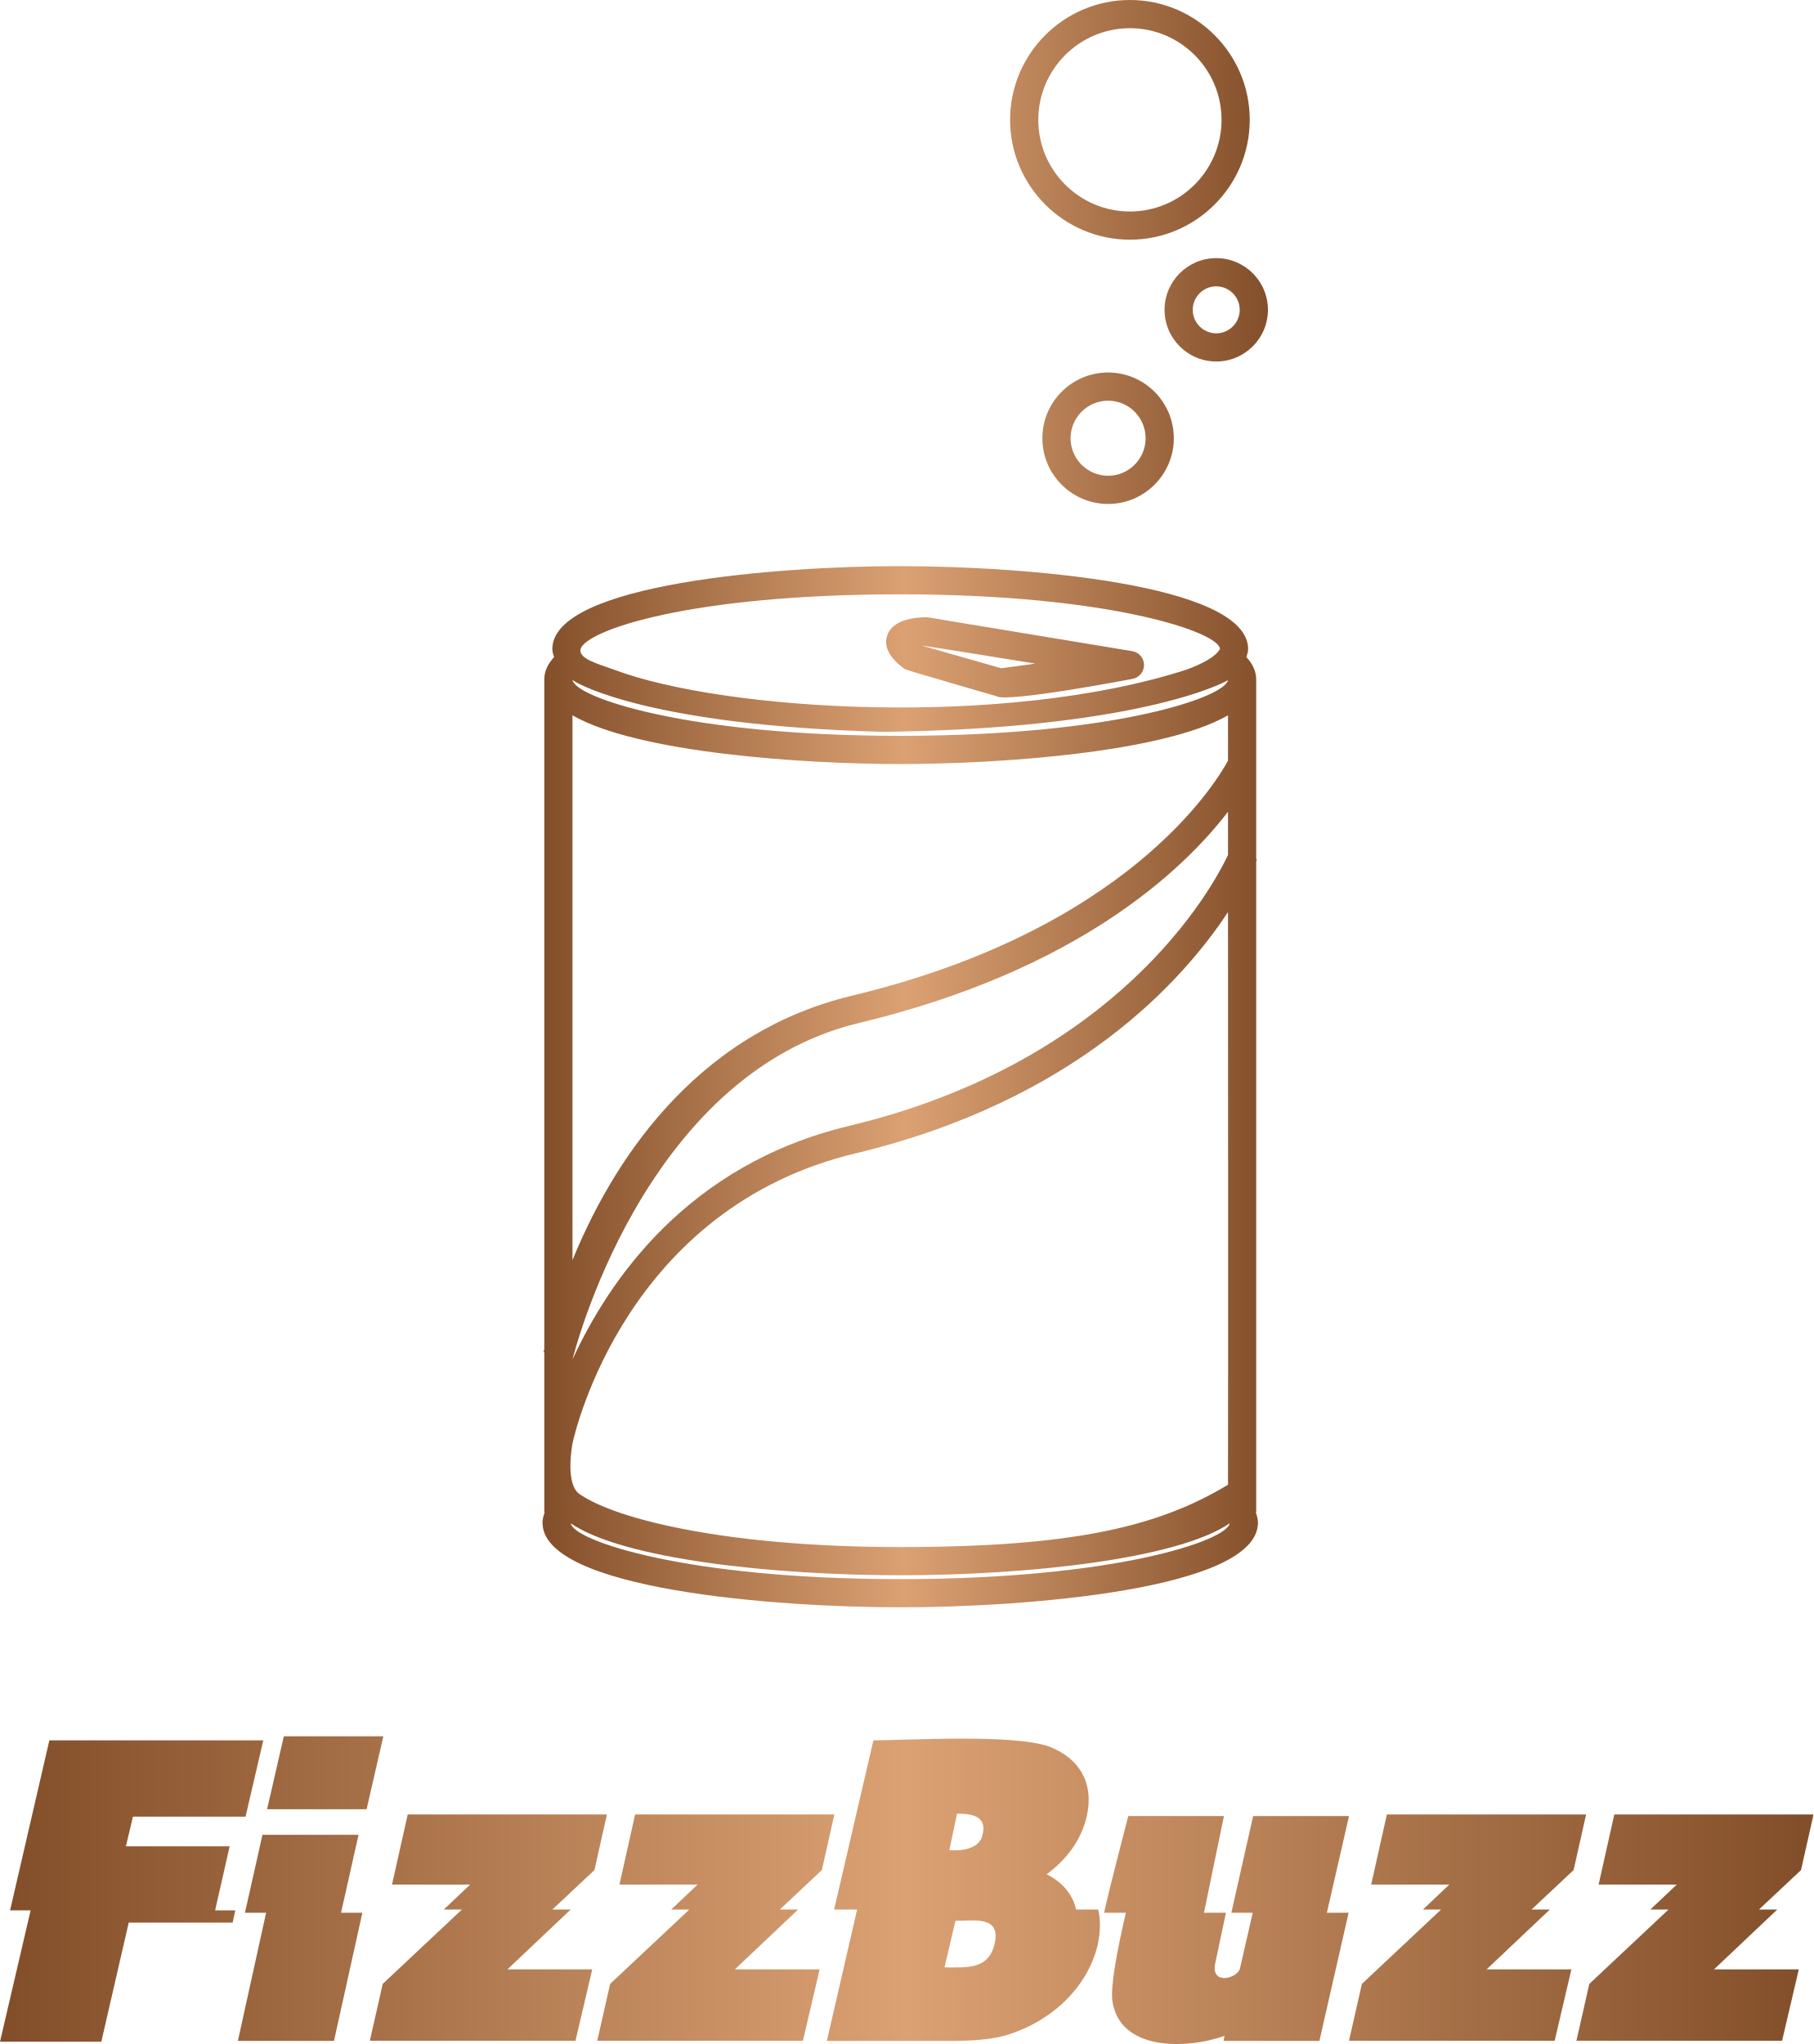
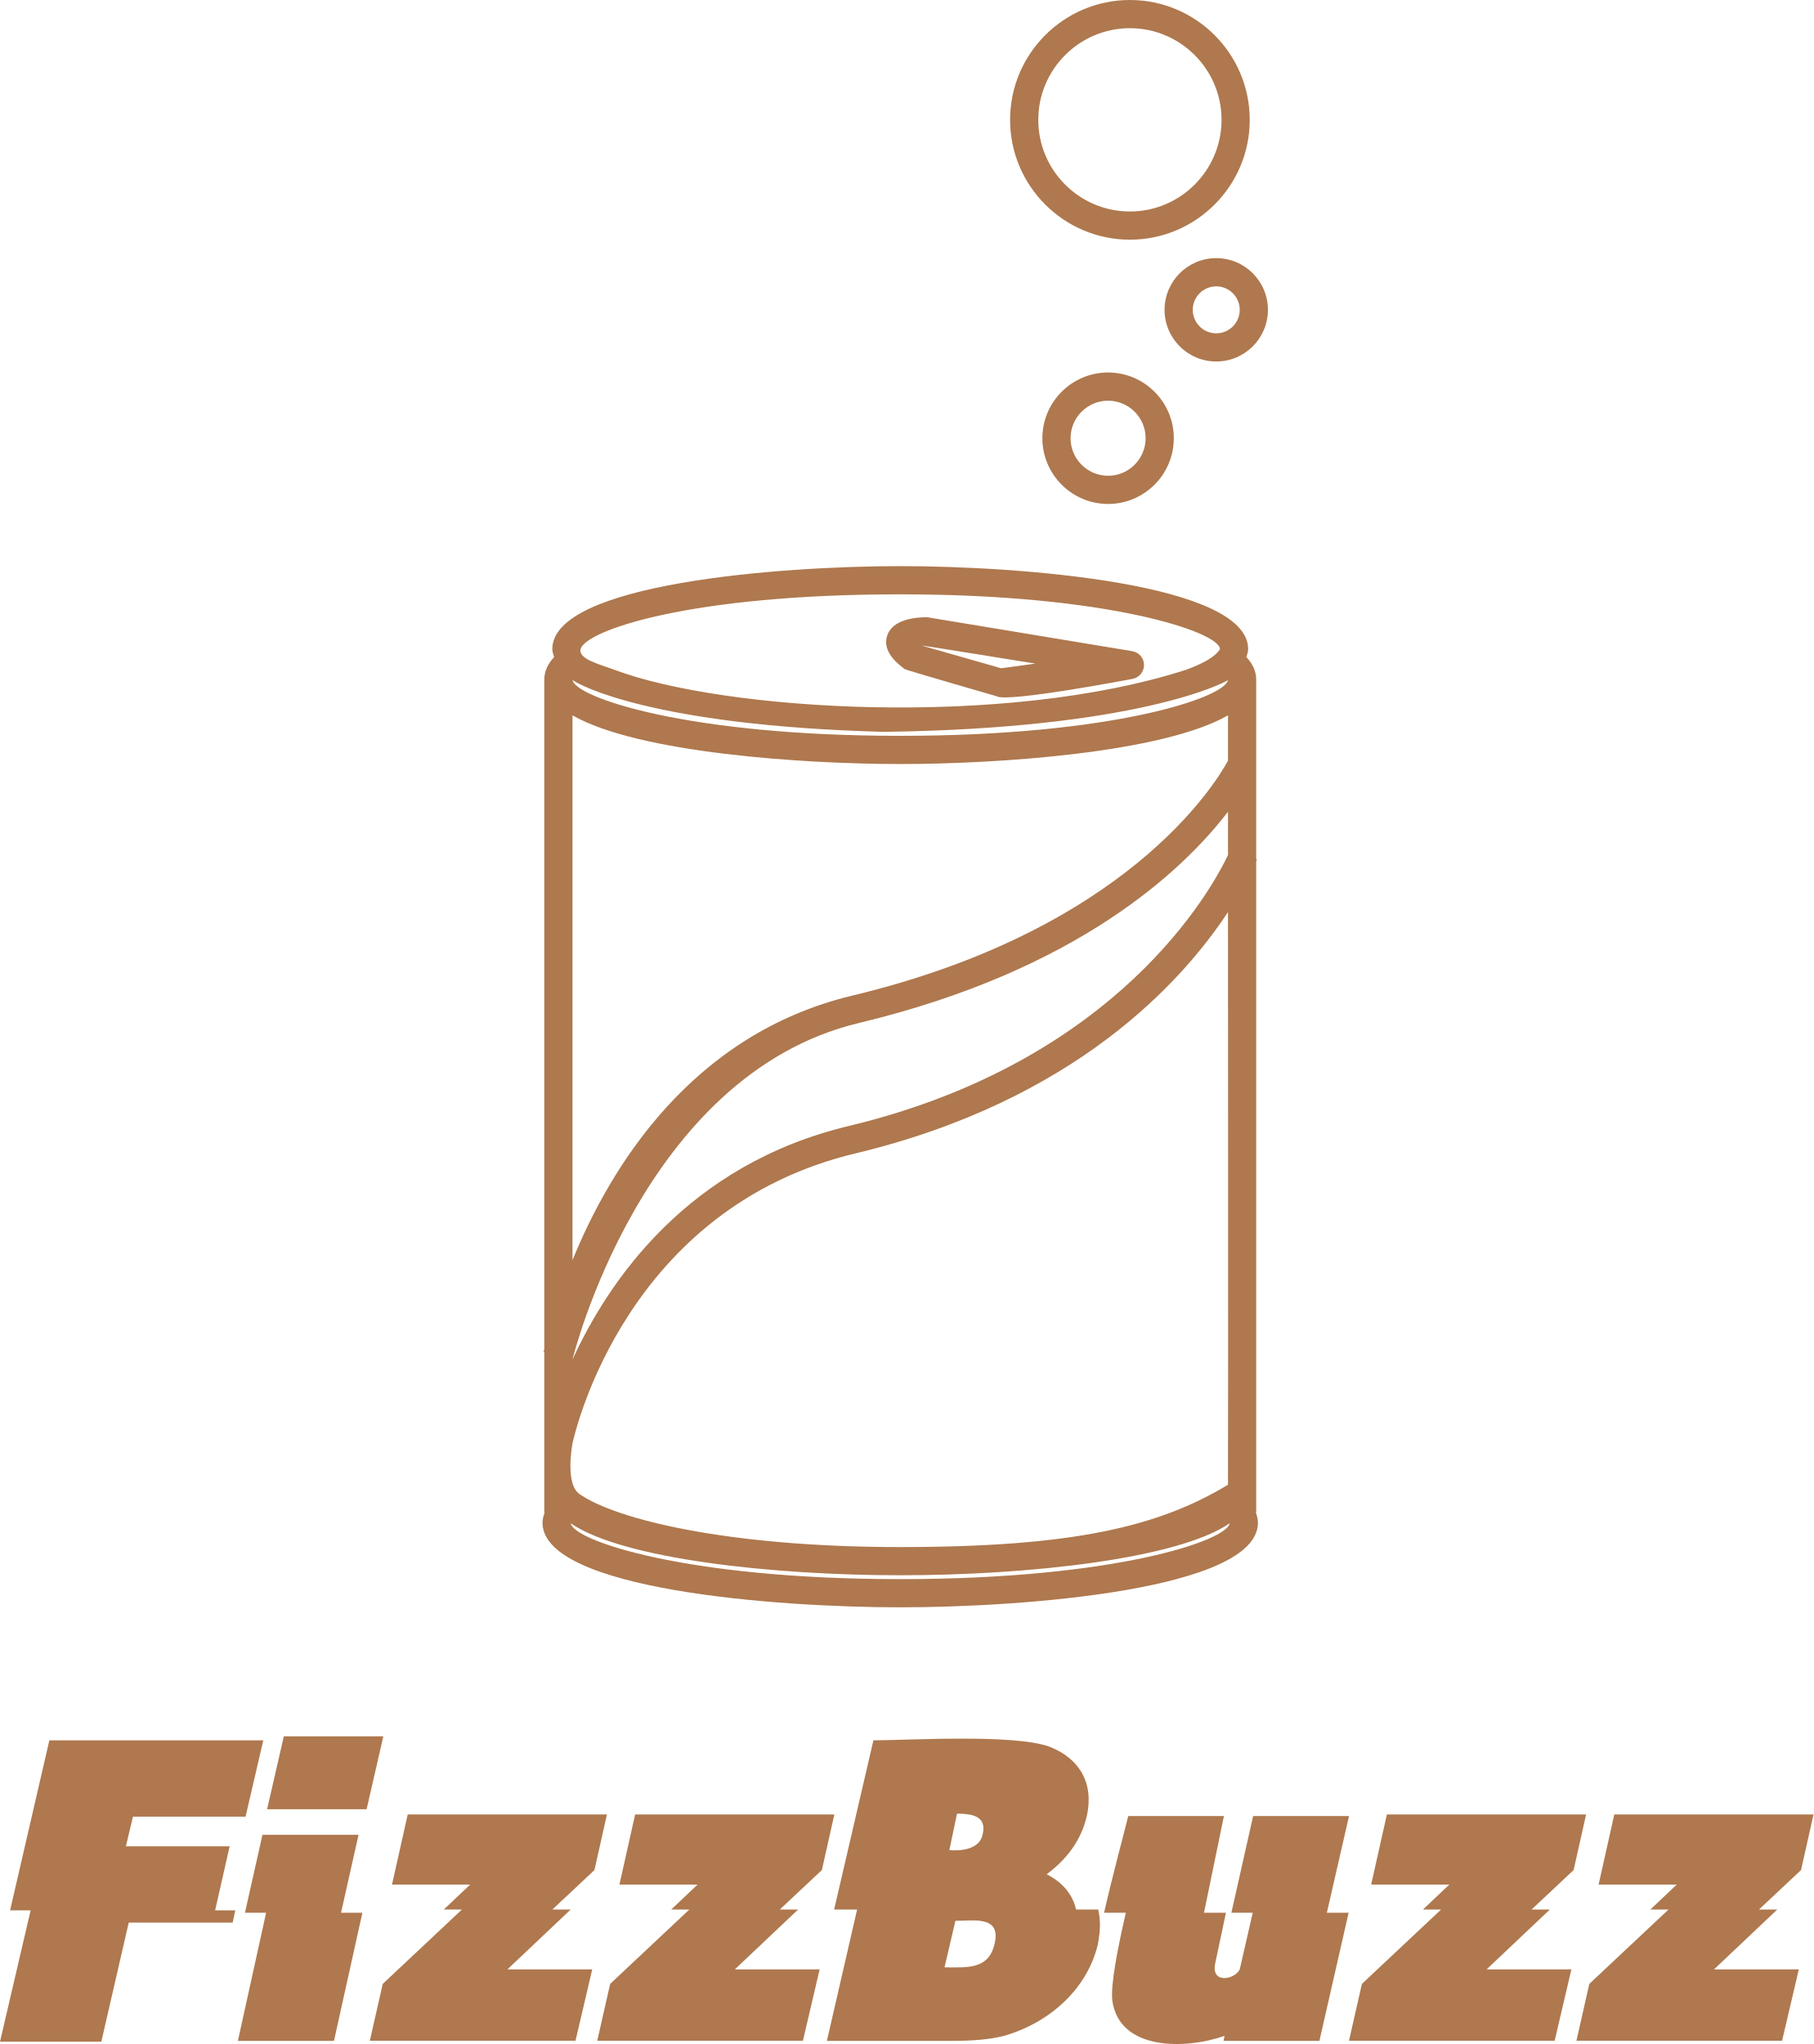
<svg xmlns="http://www.w3.org/2000/svg" viewBox="0 0 284.137 320.204" class="css-1j8o68f">
  <defs id="SvgjsDefs3631">
    <linearGradient id="SvgjsLinearGradient3636">
      <stop id="SvgjsStop3637" stop-color="#834f2a" offset="0" />
      <stop id="SvgjsStop3638" stop-color="#dba173" offset="0.5" />
      <stop id="SvgjsStop3639" stop-color=" #834F2A" offset="1" />
    </linearGradient>
    <linearGradient id="SvgjsLinearGradient3640">
      <stop id="SvgjsStop3641" stop-color="#834f2a" offset="0" />
      <stop id="SvgjsStop3642" stop-color="#dba173" offset="0.5" />
      <stop id="SvgjsStop3643" stop-color=" #834F2A" offset="1" />
    </linearGradient>
  </defs>
-   <g id="SvgjsG3632" featurekey="symbolFeature-0" transform="matrix(4.417388,0,0,4.417388,-68.96364,-88.48028)" fill="url(#SvgjsLinearGradient3636)">
+   <g id="SvgjsG3632" featurekey="symbolFeature-0" transform="matrix(4.417388,0,0,4.417388,-68.96364,-88.48028)" fill="#af784e">
    <path d="M58.75,29.184c-1.011,0-1.833,0.822-1.833,1.833c0,1.011,0.822,1.833,1.833,1.833c1.011,0,1.833-0.822,1.833-1.833  C60.583,30.006,59.761,29.184,58.75,29.184z M58.75,31.851c-0.459,0-0.833-0.374-0.833-0.833s0.374-0.833,0.833-0.833  s0.833,0.374,0.833,0.833S59.209,31.851,58.75,31.851z M47.541,77.031c4.388,0,12.688-0.627,12.688-3  c0-0.125-0.031-0.246-0.077-0.365h0.015V50.57c0.009-0.021,0.024-0.056,0.027-0.065l-0.027-0.011v-6.369  c0-0.281-0.12-0.547-0.348-0.794c0.028-0.093,0.062-0.184,0.062-0.283c0-2.326-8.072-2.941-12.34-2.941s-12.339,0.615-12.339,2.941  c0,0.099,0.034,0.19,0.063,0.283c-0.228,0.248-0.348,0.513-0.348,0.794v23.743c-0.014,0.066-0.022,0.109-0.023,0.115l0.023,0.004  v5.68h0.014c-0.045,0.119-0.077,0.24-0.077,0.365C34.854,76.404,43.153,77.031,47.541,77.031z M47.541,76.031  c-7.623,0-11.596-1.37-11.686-1.979c1.836,1.263,7.154,1.842,11.686,1.842c4.533,0,9.851-0.58,11.686-1.843  C59.136,74.662,55.163,76.031,47.541,76.031z M47.541,41.107c7.482,0,11.34,1.36,11.34,1.941c0,0.006-0.007,0.013-0.008,0.02  l-0.055,0.069c-0.175,0.217-0.564,0.435-1.13,0.643c-6.464,2.084-16.417,1.461-20.286,0.002c-0.569-0.208-1.272-0.38-1.2-0.733  C36.396,42.385,40.06,41.107,47.541,41.107z M35.971,44.18c0.007,0.004,0.015,0.009,0.022,0.013  c0.139,0.091,2.668,1.567,10.955,1.791c8.964-0.114,12.06-1.726,12.217-1.834c-0.106,0.611-4.057,1.975-11.623,1.975  c-7.571,0-11.522-1.366-11.623-1.976C35.934,44.16,35.955,44.169,35.971,44.18z M35.917,45.398c2.32,1.332,8.178,1.727,11.625,1.727  s9.305-0.395,11.625-1.727v1.609c-0.483,0.885-3.649,6.012-13.325,8.33c-5.722,1.371-8.592,6.111-9.925,9.382V45.398z   M46.075,56.309c7.789-1.866,11.518-5.441,13.092-7.492v1.534c-0.555,1.173-3.874,7.316-13.45,9.61  c-5.706,1.367-8.508,5.466-9.8,8.284C35.917,68.246,38.361,58.157,46.075,56.309z M35.917,71.221  c0.098-0.456,1.922-8.345,10.033-10.287c7.789-1.866,11.594-6.094,13.217-8.559c0,0,0.01,17.447,0,20.309  c-2.458,1.482-5.469,2.21-11.625,2.21c-6.155,0-10.062-0.989-11.337-1.854C35.625,72.719,35.917,71.221,35.917,71.221z   M47.702,43.759c0.048,0.036,3.248,0.959,3.248,0.959c0.346,0.246,4.805-0.608,4.805-0.608c0.245-0.033,0.429-0.241,0.433-0.488  c0.004-0.247-0.174-0.46-0.418-0.5l-7.273-1.203c-0.45,0-1.232,0.085-1.419,0.653C46.884,43.154,47.5,43.609,47.702,43.759z   M52.336,43.564l-1.212,0.165L48.3,42.923C48.343,42.917,52.336,43.564,52.336,43.564z M52.583,35.571  c0,1.285,1.046,2.331,2.331,2.331s2.331-1.046,2.331-2.331s-1.046-2.331-2.331-2.331S52.583,34.286,52.583,35.571z M56.245,35.571  c0,0.734-0.597,1.331-1.331,1.331s-1.331-0.597-1.331-1.331s0.597-1.331,1.331-1.331S56.245,34.837,56.245,35.571z M59.938,24.28  c0-2.343-1.907-4.25-4.25-4.25s-4.25,1.907-4.25,4.25s1.907,4.25,4.25,4.25S59.938,26.624,59.938,24.28z M55.688,27.53  c-1.792,0-3.25-1.458-3.25-3.25s1.458-3.25,3.25-3.25s3.25,1.458,3.25,3.25S57.479,27.53,55.688,27.53z">
    </path>
  </g>
-   <g id="SvgjsG3633" featurekey="nameFeature-0" transform="matrix(1.615886,0,0,1.615886,-2.240733,255.0833)" fill="url(#SvgjsLinearGradient3640)">
+   <g id="SvgjsG3633" featurekey="nameFeature-0" transform="matrix(1.615886,0,0,1.615886,-2.240733,255.0833)" fill="#af784e">
    <path d="M22.246 27.344 l1.953 0 l-0.254 1.191 l-10.078 0 l-2.656 11.543 l-9.824 0 l2.969 -12.734 l-1.992 0 l3.809 -16.484 l20.742 0 l-1.719 7.402 l-10.918 0 l-0.684 2.871 l10.059 0 z M27.188 27.578 l-2.051 0 l1.699 -7.559 l9.316 0 l-1.699 7.559 l2.07 0 l-2.754 12.422 l-9.316 0 z M38.555 10.469 l-1.621 7.07 l-9.648 0 l1.621 -7.07 l9.648 0 z M56.719 27.266 l-6.133 5.801 l8.223 0 l-1.621 6.914 l-19.941 0 l1.25 -5.508 l7.676 -7.207 l-1.758 0 l2.559 -2.422 l-7.578 0 l1.523 -6.797 l19.316 0 l-1.211 5.391 l-4.082 3.828 l1.777 0 z M78.77 27.266 l-6.133 5.801 l8.223 0 l-1.621 6.914 l-19.941 0 l1.25 -5.508 l7.676 -7.207 l-1.758 0 l2.559 -2.422 l-7.578 0 l1.523 -6.797 l19.316 0 l-1.211 5.391 l-4.082 3.828 l1.777 0 z M107.832 30.664 c-1.074 4.414 -4.785 7.617 -9.102 8.848 c-1.367 0.352 -3.066 0.488 -5.137 0.488 l-12.031 0 l2.93 -12.734 l-2.227 0 l3.809 -16.406 c3.379 0 13.633 -0.645 17.09 0.625 c2.93 1.152 4.316 3.574 3.594 6.738 c-0.547 2.363 -1.973 4.199 -3.887 5.625 c1.602 0.801 2.539 2.012 2.852 3.418 l2.148 0 c0.254 1.094 0.195 2.148 -0.039 3.398 z M97.832 30.547 c0.625 -2.715 -2.051 -2.188 -3.809 -2.188 l-1.055 4.512 c2.168 0 4.297 0.254 4.863 -2.324 z M96.66 20 c0.449 -1.816 -1.055 -2.031 -2.481 -2.031 l-0.742 3.535 c1.094 0.098 2.93 -0.059 3.223 -1.504 z M110.547 27.578 l-2.109 0 c0.859 -3.75 1.895 -7.559 2.344 -9.375 l9.277 0 l-1.934 9.375 l2.129 0 l-1.035 4.883 c-0.469 2.109 2.012 1.562 2.383 0.566 l1.25 -5.449 l-2.07 0 l2.109 -9.375 l9.297 0 l-2.148 9.375 l2.109 0 l-2.832 12.422 l-9.297 0 l0.098 -0.488 c-3.711 1.309 -10.195 1.484 -10.879 -3.418 c-0.176 -1.484 0.488 -4.961 1.309 -8.516 z M151.66 27.266 l-6.133 5.801 l8.223 0 l-1.621 6.914 l-19.941 0 l1.25 -5.508 l7.676 -7.207 l-1.758 0 l2.559 -2.422 l-7.578 0 l1.523 -6.797 l19.316 0 l-1.211 5.391 l-4.082 3.828 l1.777 0 z M173.711 27.266 l-6.133 5.801 l8.223 0 l-1.621 6.914 l-19.941 0 l1.25 -5.508 l7.676 -7.207 l-1.758 0 l2.559 -2.422 l-7.578 0 l1.523 -6.797 l19.316 0 l-1.211 5.391 l-4.082 3.828 l1.777 0 z">
    </path>
  </g>
</svg>
